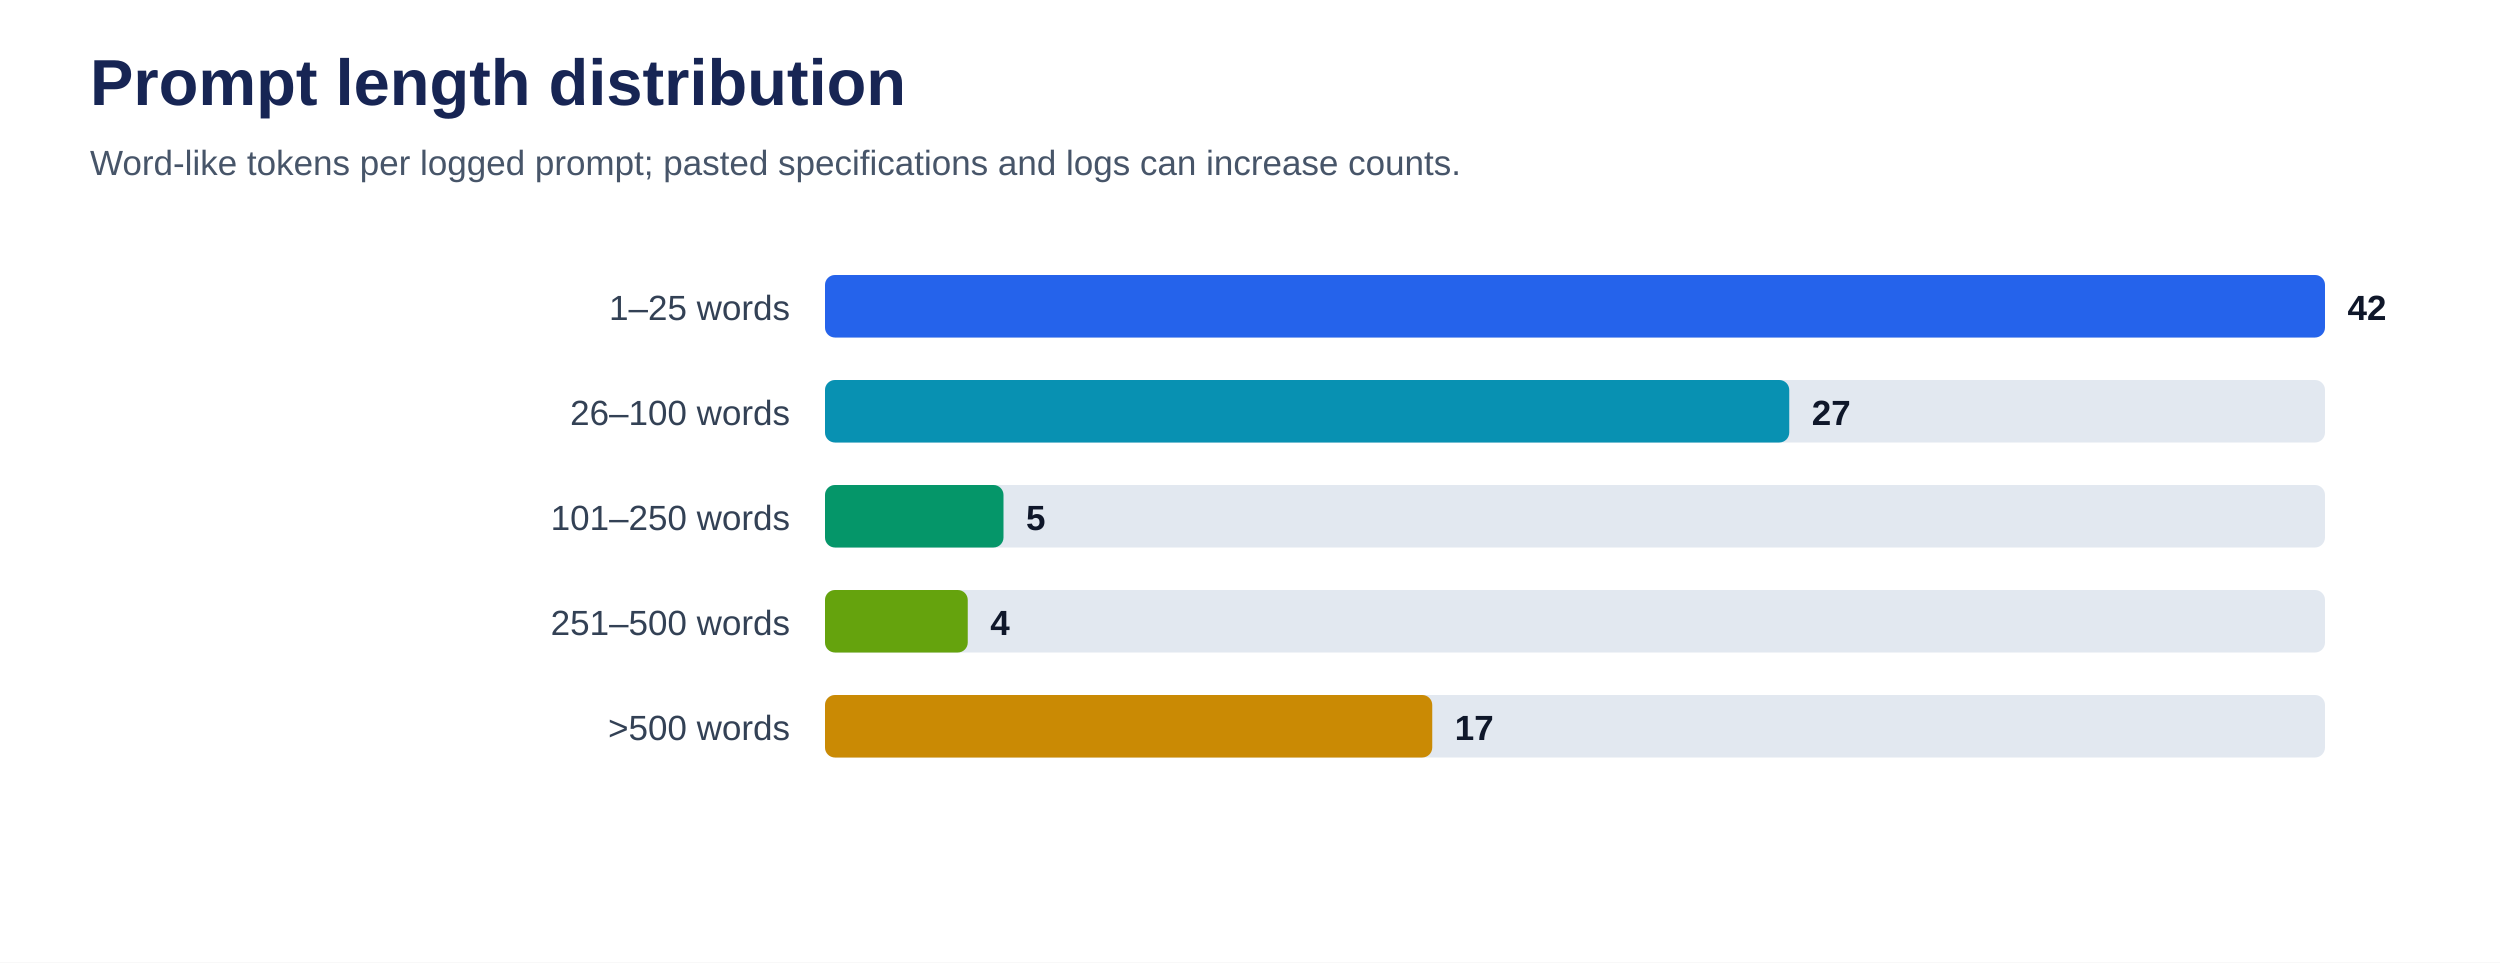
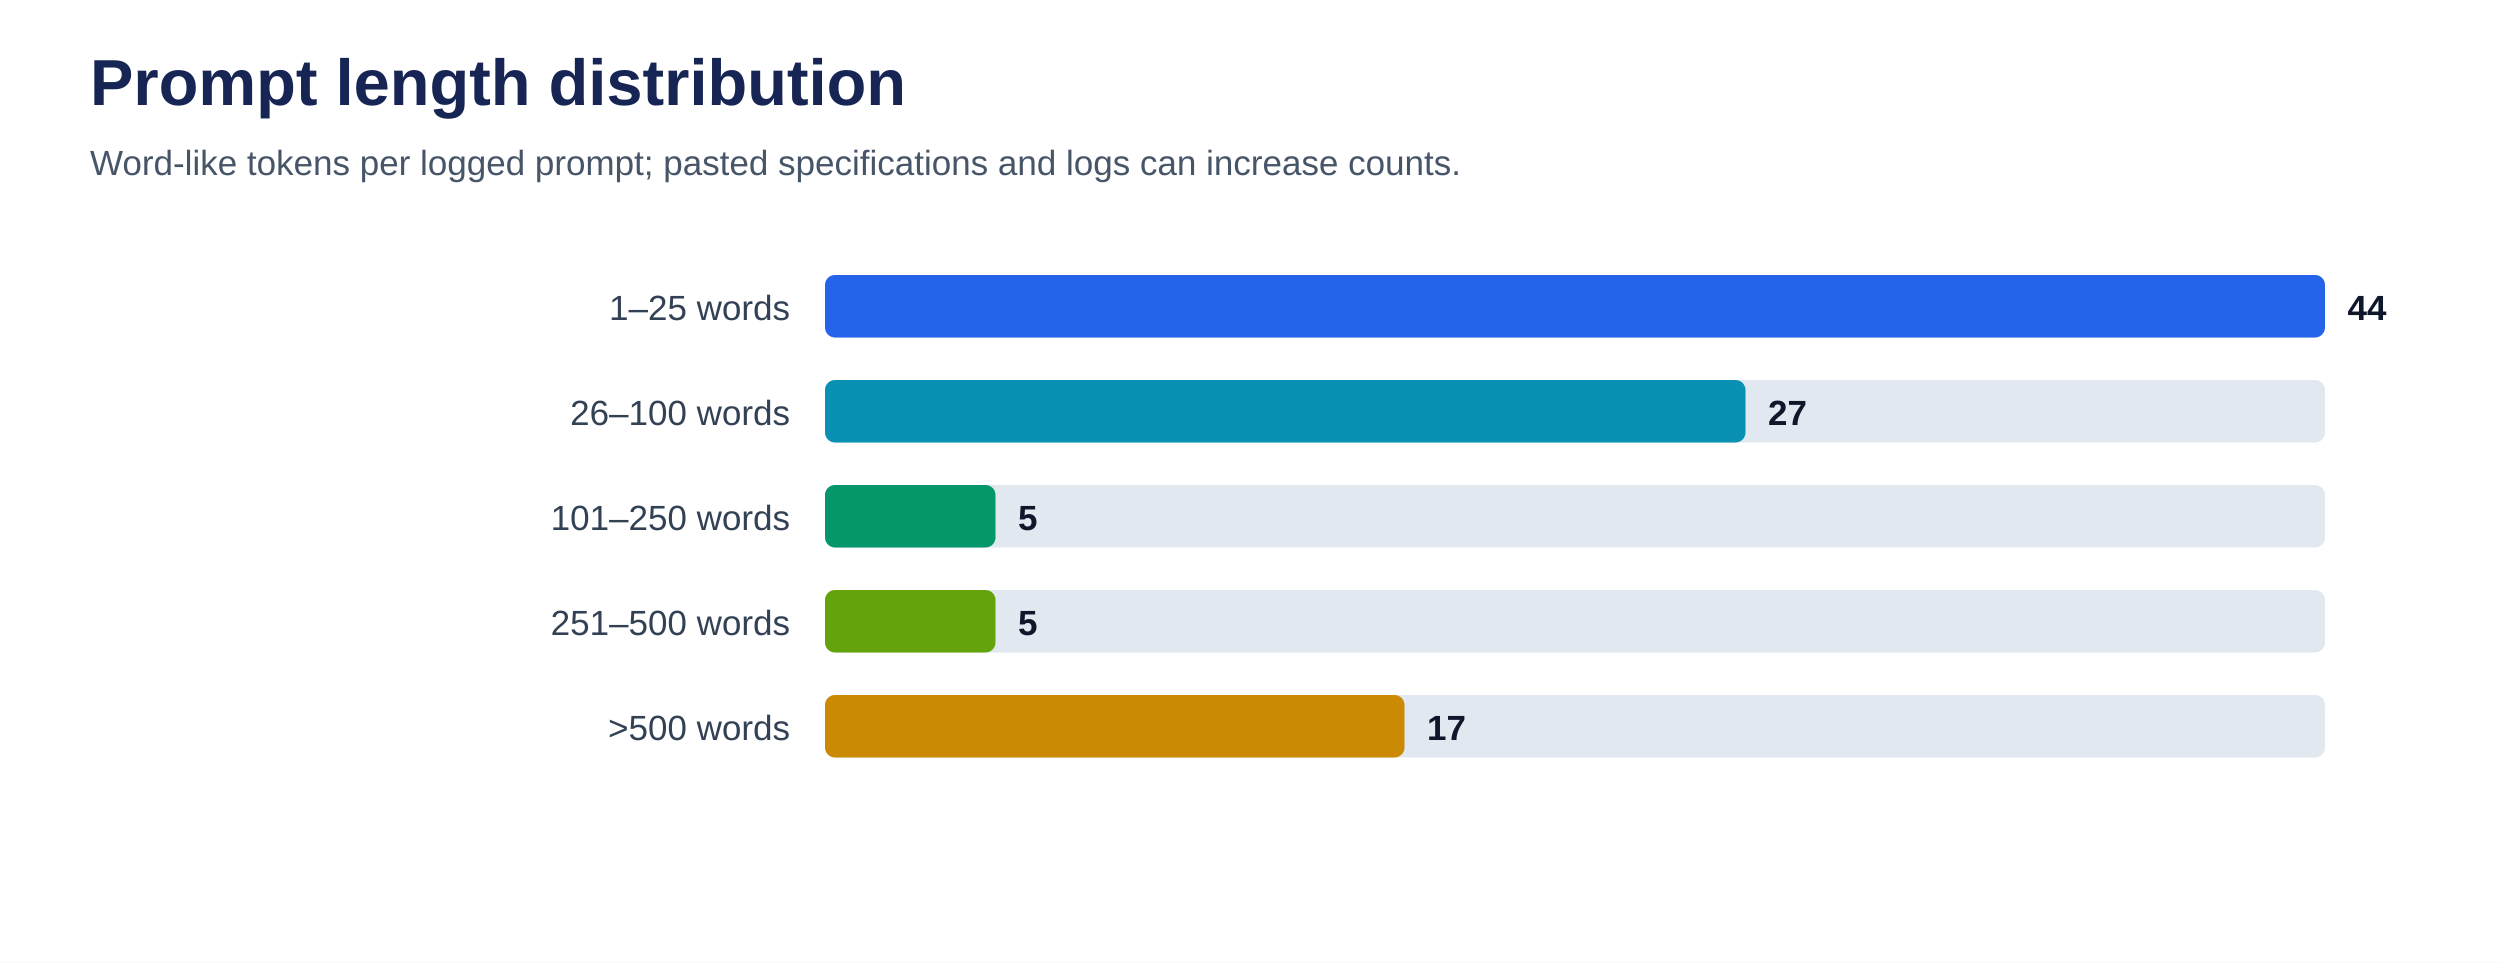
<svg xmlns="http://www.w3.org/2000/svg" viewBox="0 0 1000 385" role="img" aria-labelledby="title desc">
  <rect width="100%" height="100%" fill="#ffffff" />
  <text x="36" y="42" font-family="Arial, sans-serif" font-size="26" font-weight="700" fill="#172554">Prompt length distribution</text>
  <text x="36" y="70" font-family="Arial, sans-serif" font-size="14" fill="#475569">Word-like tokens per logged prompt; pasted specifications and logs can increase counts.</text>
  <text x="316" y="128" text-anchor="end" font-family="Arial, sans-serif" font-size="14" fill="#334155">1–25 words</text>
  <rect x="330" y="110" width="600" height="25" rx="4" fill="#e2e8f0" />
  <rect x="330" y="110" width="600.0" height="25" rx="4" fill="#2563eb" />
-   <text x="939.0" y="128" font-family="Arial, sans-serif" font-size="14" font-weight="700" fill="#0f172a">42</text>
+   <text x="939.0" y="128" font-family="Arial, sans-serif" font-size="14" font-weight="700" fill="#0f172a">44</text>
  <text x="316" y="170" text-anchor="end" font-family="Arial, sans-serif" font-size="14" fill="#334155">26–100 words</text>
  <rect x="330" y="152" width="600" height="25" rx="4" fill="#e2e8f0" />
-   <rect x="330" y="152" width="385.7" height="25" rx="4" fill="#0891b2" />
-   <text x="724.7" y="170" font-family="Arial, sans-serif" font-size="14" font-weight="700" fill="#0f172a">27</text>
+   <rect x="330" y="152" width="368.2" height="25" rx="4" fill="#0891b2" />
+   <text x="707.2" y="170" font-family="Arial, sans-serif" font-size="14" font-weight="700" fill="#0f172a">27</text>
  <text x="316" y="212" text-anchor="end" font-family="Arial, sans-serif" font-size="14" fill="#334155">101–250 words</text>
  <rect x="330" y="194" width="600" height="25" rx="4" fill="#e2e8f0" />
-   <rect x="330" y="194" width="71.4" height="25" rx="4" fill="#059669" />
-   <text x="410.4" y="212" font-family="Arial, sans-serif" font-size="14" font-weight="700" fill="#0f172a">5</text>
+   <rect x="330" y="194" width="68.2" height="25" rx="4" fill="#059669" />
+   <text x="407.2" y="212" font-family="Arial, sans-serif" font-size="14" font-weight="700" fill="#0f172a">5</text>
  <text x="316" y="254" text-anchor="end" font-family="Arial, sans-serif" font-size="14" fill="#334155">251–500 words</text>
  <rect x="330" y="236" width="600" height="25" rx="4" fill="#e2e8f0" />
-   <rect x="330" y="236" width="57.1" height="25" rx="4" fill="#65a30d" />
-   <text x="396.1" y="254" font-family="Arial, sans-serif" font-size="14" font-weight="700" fill="#0f172a">4</text>
+   <rect x="330" y="236" width="68.2" height="25" rx="4" fill="#65a30d" />
+   <text x="407.2" y="254" font-family="Arial, sans-serif" font-size="14" font-weight="700" fill="#0f172a">5</text>
  <text x="316" y="296" text-anchor="end" font-family="Arial, sans-serif" font-size="14" fill="#334155">&gt;500 words</text>
  <rect x="330" y="278" width="600" height="25" rx="4" fill="#e2e8f0" />
-   <rect x="330" y="278" width="242.9" height="25" rx="4" fill="#ca8a04" />
-   <text x="581.9" y="296" font-family="Arial, sans-serif" font-size="14" font-weight="700" fill="#0f172a">17</text>
+   <rect x="330" y="278" width="231.8" height="25" rx="4" fill="#ca8a04" />
+   <text x="570.8" y="296" font-family="Arial, sans-serif" font-size="14" font-weight="700" fill="#0f172a">17</text>
</svg>
